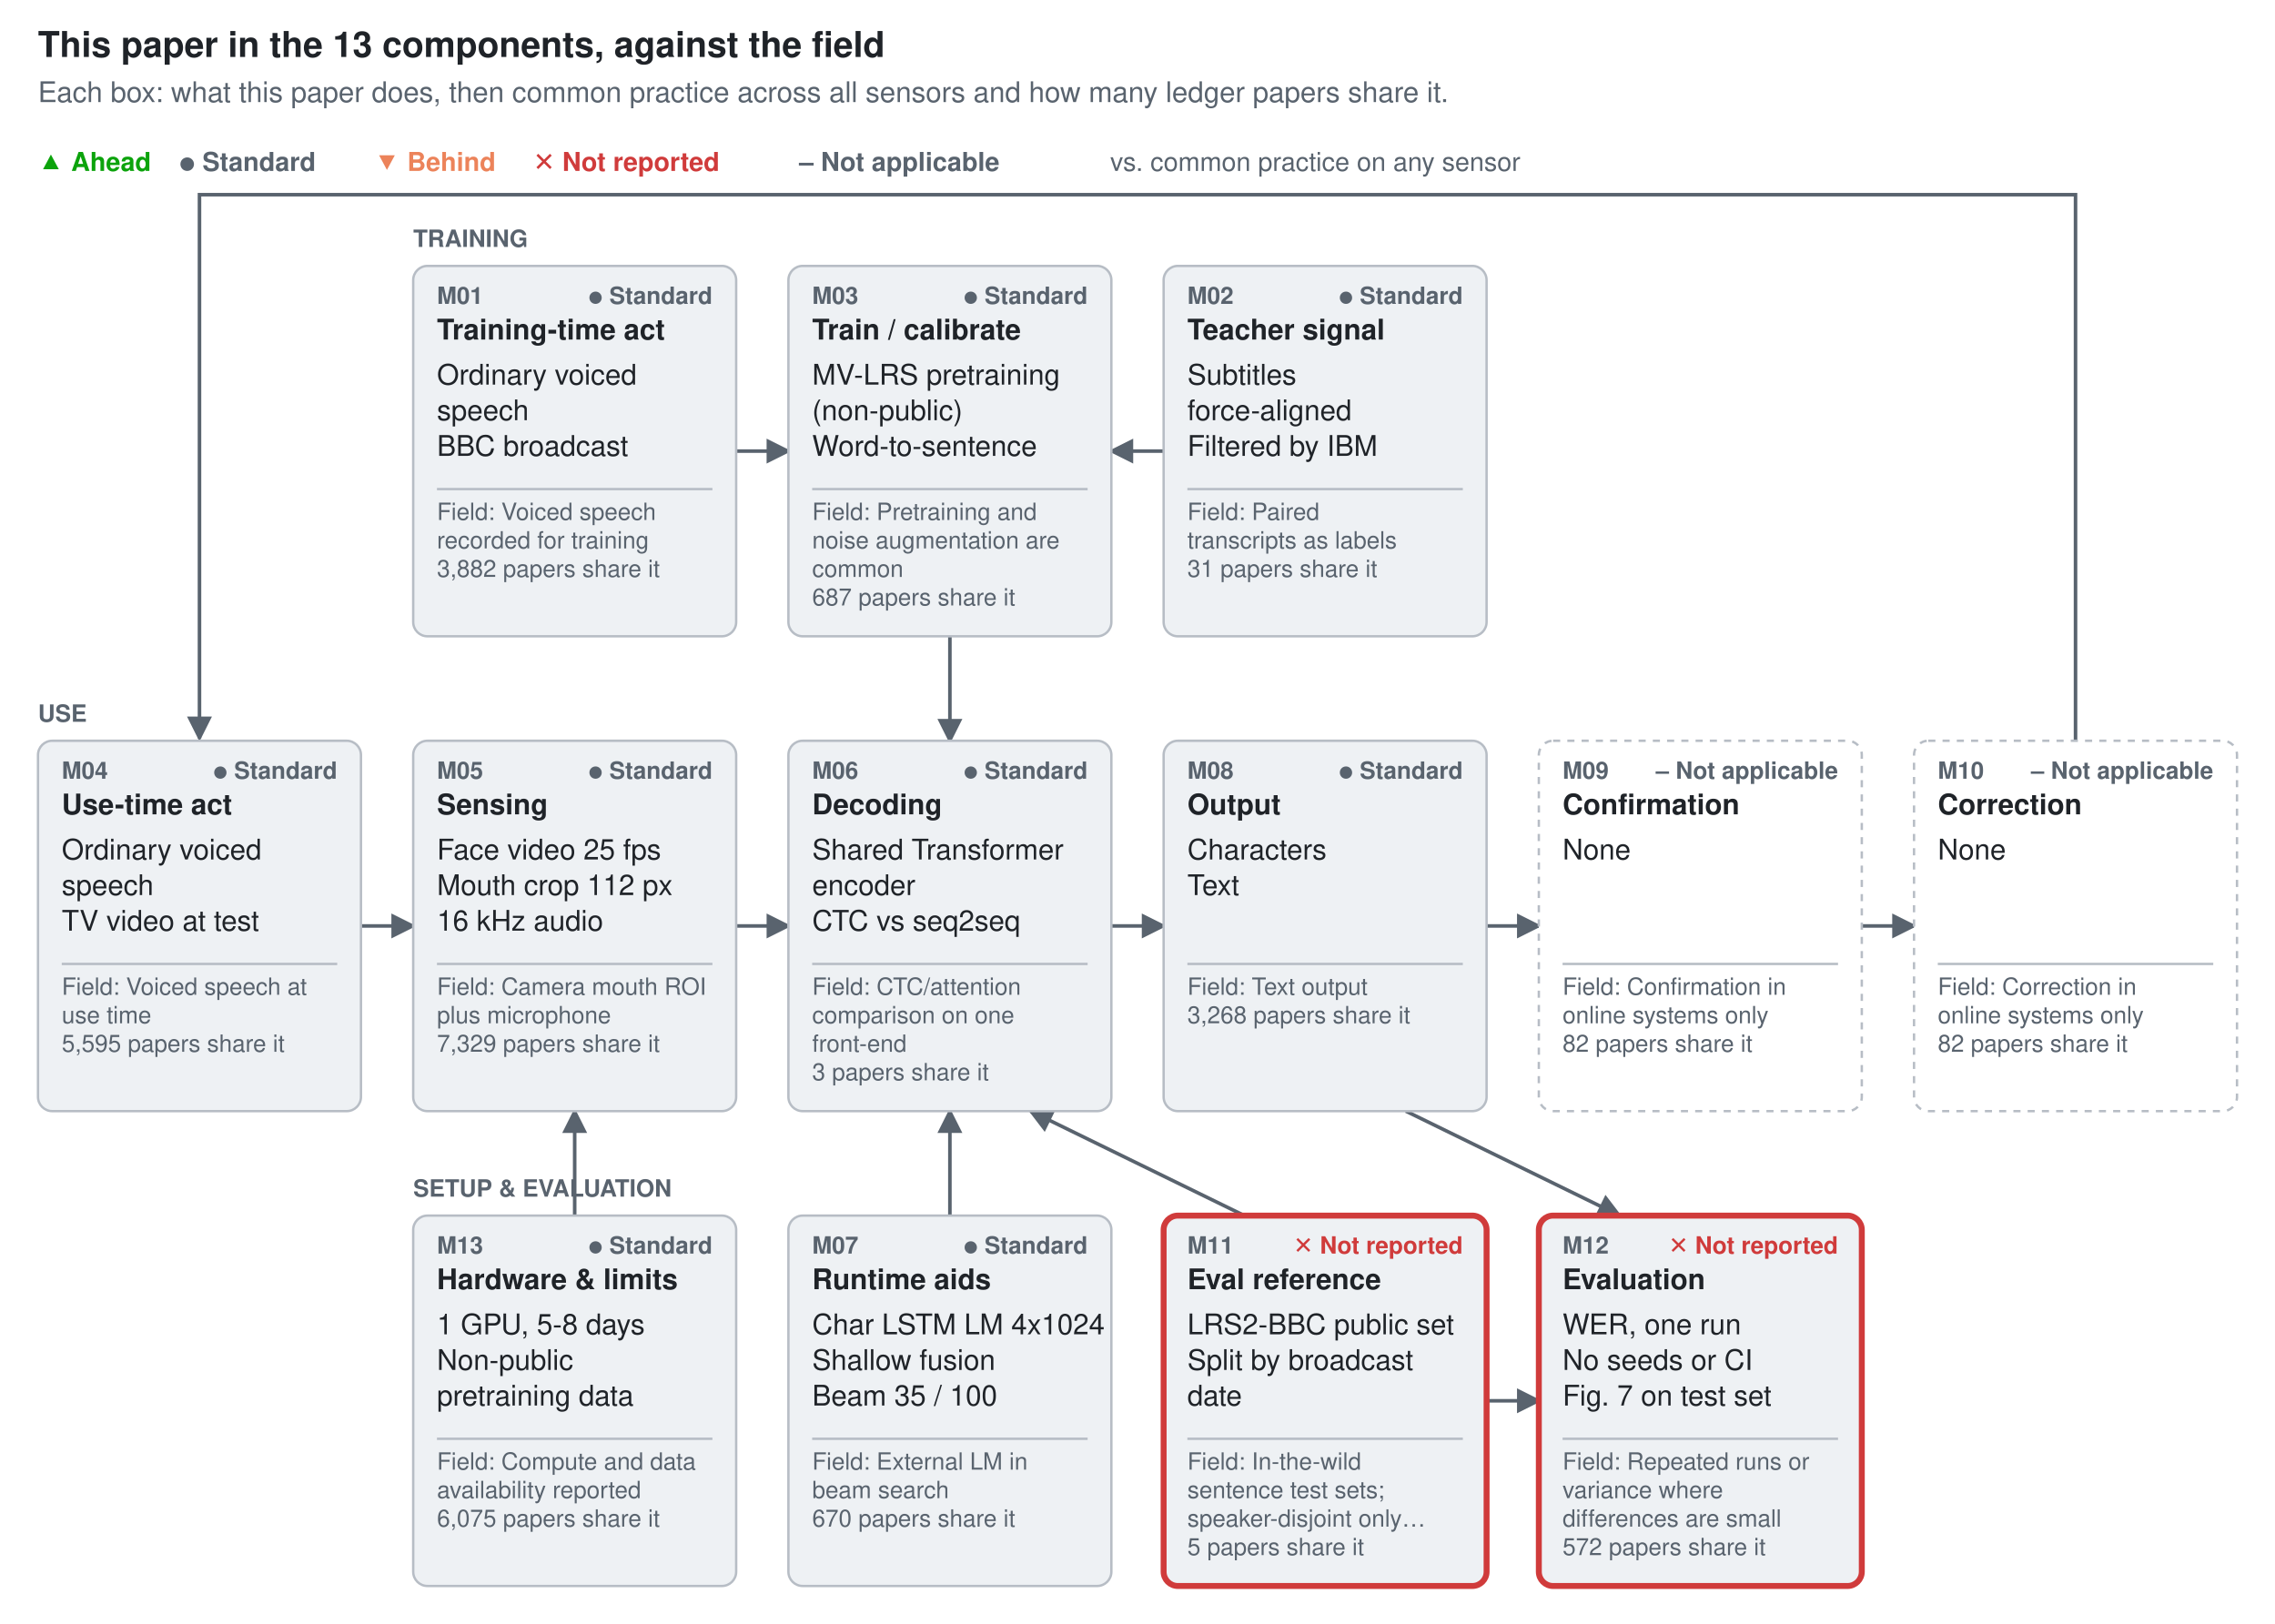
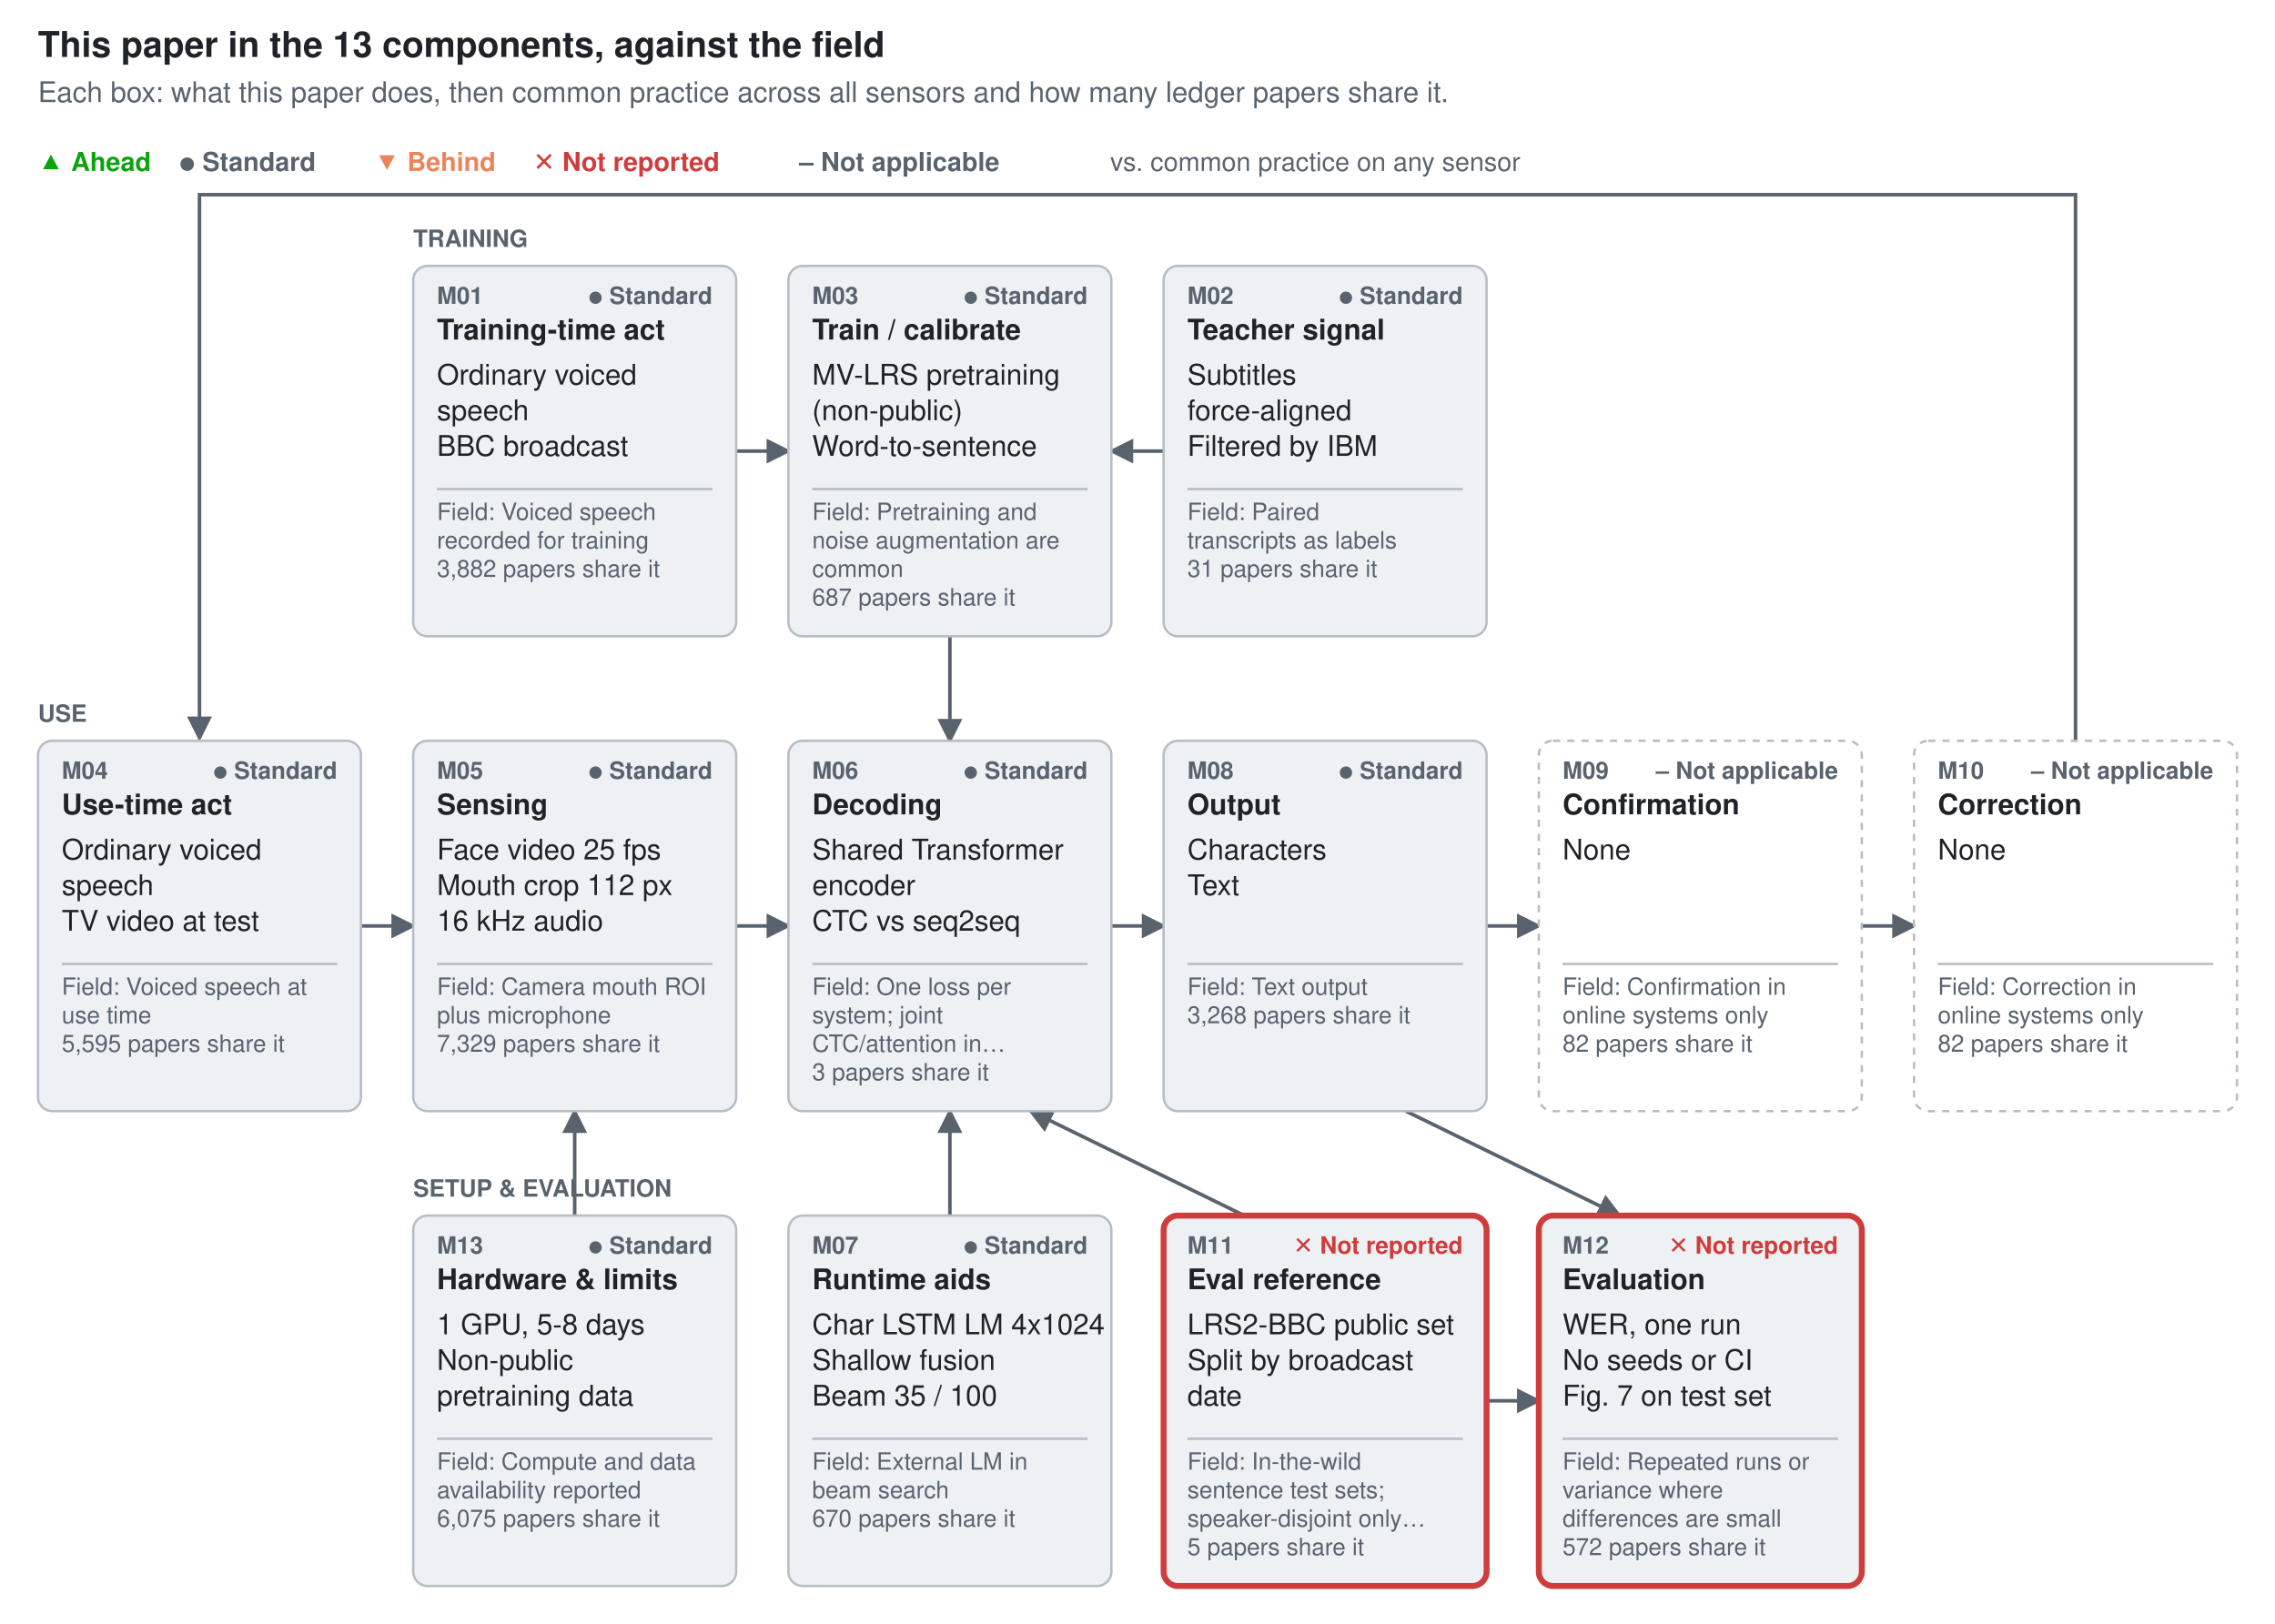
<svg xmlns="http://www.w3.org/2000/svg" width="958" height="684" viewBox="0 0 958 684" font-family="-apple-system, BlinkMacSystemFont, 'Segoe UI', Helvetica, Arial, sans-serif" role="img" aria-label="This paper in the 13 components, against the field">
  <rect width="958" height="684" fill="#ffffff" />
  <text x="16.0" y="24.0" font-size="15" fill="#1f2328" text-anchor="start" font-weight="600">This paper in the 13 components, against the field</text>
  <text x="16.0" y="43.0" font-size="12" fill="#59636e" text-anchor="start">Each box: what this paper does, then common practice across all sensors and how many ledger papers share it.</text>
  <defs>
    <marker id="a" viewBox="0 0 8 8" refX="7" refY="4" markerWidth="7" markerHeight="7" orient="auto">
      <path d="M0,0 L8,4 L0,8 Z" fill="#59636e" />
    </marker>
  </defs>
  <path d="M310,190.0 L332,190.0" fill="none" stroke="#59636e" stroke-width="1.5" marker-end="url(#a)" />
  <path d="M490,190.0 L468,190.0" fill="none" stroke="#59636e" stroke-width="1.5" marker-end="url(#a)" />
  <path d="M400.0,268 L400.0,312" fill="none" stroke="#59636e" stroke-width="1.5" marker-end="url(#a)" />
  <path d="M152,390.0 L174,390.0" fill="none" stroke="#59636e" stroke-width="1.5" marker-end="url(#a)" />
  <path d="M310,390.0 L332,390.0" fill="none" stroke="#59636e" stroke-width="1.5" marker-end="url(#a)" />
  <path d="M400.0,512 L400.0,468" fill="none" stroke="#59636e" stroke-width="1.5" marker-end="url(#a)" />
  <path d="M468,390.0 L490,390.0" fill="none" stroke="#59636e" stroke-width="1.5" marker-end="url(#a)" />
  <path d="M626,390.0 L648,390.0" fill="none" stroke="#59636e" stroke-width="1.5" marker-end="url(#a)" />
  <path d="M784,390.0 L806,390.0" fill="none" stroke="#59636e" stroke-width="1.5" marker-end="url(#a)" />
  <path d="M874.0,312 L874.0,82 L84.0,82 L84.0,311" fill="none" stroke="#59636e" stroke-width="1.5" marker-end="url(#a)" />
  <path d="M592.0,468 L682.0,512" fill="none" stroke="#59636e" stroke-width="1.5" marker-end="url(#a)" />
  <path d="M626,590.0 L648,590.0" fill="none" stroke="#59636e" stroke-width="1.5" marker-end="url(#a)" />
  <path d="M524.0,512 L434.0,468" fill="none" stroke="#59636e" stroke-width="1.5" marker-end="url(#a)" />
  <path d="M242.0,512 L242.0,468" fill="none" stroke="#59636e" stroke-width="1.5" marker-end="url(#a)" />
  <text x="174.0" y="104.0" font-size="10" fill="#59636e" text-anchor="start" font-weight="600">TRAINING</text>
  <text x="16.0" y="304.0" font-size="10" fill="#59636e" text-anchor="start" font-weight="600">USE</text>
  <text x="174.0" y="504.0" font-size="10" fill="#59636e" text-anchor="start" font-weight="600">SETUP &amp; EVALUATION</text>
  <rect x="174" y="112" width="136" height="156" rx="6" fill="#eef1f4" stroke="#b7bdc5" stroke-width="1" />
  <text x="184.0" y="162.0" font-size="12" fill="#1f2328" text-anchor="start">Ordinary voiced</text>
  <text x="184.0" y="177.0" font-size="12" fill="#1f2328" text-anchor="start">speech</text>
  <text x="184.0" y="192.0" font-size="12" fill="#1f2328" text-anchor="start">BBC broadcast</text>
  <line x1="184.0" y1="206.0" x2="300.0" y2="206.0" stroke="#b7bdc5" stroke-width="1" />
  <text x="184.0" y="219.0" font-size="10" fill="#59636e" text-anchor="start">Field: Voiced speech</text>
  <text x="184.0" y="231.0" font-size="10" fill="#59636e" text-anchor="start">recorded for training</text>
  <text x="184.0" y="243.0" font-size="10" fill="#59636e" text-anchor="start">3,882 papers share it</text>
  <text x="300.0" y="128.0" font-size="10" fill="#59636e" text-anchor="end" font-weight="700">● Standard</text>
  <text x="184.0" y="128.0" font-size="10" fill="#59636e" text-anchor="start" font-weight="600">M01</text>
  <text x="184.0" y="143.0" font-size="12" fill="#1f2328" text-anchor="start" font-weight="700">Training-time act</text>
  <rect x="332" y="112" width="136" height="156" rx="6" fill="#eef1f4" stroke="#b7bdc5" stroke-width="1" />
  <text x="342.0" y="162.0" font-size="12" fill="#1f2328" text-anchor="start">MV-LRS pretraining</text>
  <text x="342.0" y="177.0" font-size="12" fill="#1f2328" text-anchor="start">(non-public)</text>
  <text x="342.0" y="192.0" font-size="12" fill="#1f2328" text-anchor="start">Word-to-sentence</text>
  <line x1="342.0" y1="206.0" x2="458.0" y2="206.0" stroke="#b7bdc5" stroke-width="1" />
  <text x="342.0" y="219.0" font-size="10" fill="#59636e" text-anchor="start">Field: Pretraining and</text>
  <text x="342.0" y="231.0" font-size="10" fill="#59636e" text-anchor="start">noise augmentation are</text>
  <text x="342.0" y="243.0" font-size="10" fill="#59636e" text-anchor="start">common</text>
  <text x="342.0" y="255.0" font-size="10" fill="#59636e" text-anchor="start">687 papers share it</text>
  <text x="458.0" y="128.0" font-size="10" fill="#59636e" text-anchor="end" font-weight="700">● Standard</text>
  <text x="342.0" y="128.0" font-size="10" fill="#59636e" text-anchor="start" font-weight="600">M03</text>
  <text x="342.0" y="143.0" font-size="12" fill="#1f2328" text-anchor="start" font-weight="700">Train / calibrate</text>
  <rect x="490" y="112" width="136" height="156" rx="6" fill="#eef1f4" stroke="#b7bdc5" stroke-width="1" />
  <text x="500.0" y="162.0" font-size="12" fill="#1f2328" text-anchor="start">Subtitles</text>
  <text x="500.0" y="177.0" font-size="12" fill="#1f2328" text-anchor="start">force-aligned</text>
  <text x="500.0" y="192.0" font-size="12" fill="#1f2328" text-anchor="start">Filtered by IBM</text>
  <line x1="500.0" y1="206.0" x2="616.0" y2="206.0" stroke="#b7bdc5" stroke-width="1" />
  <text x="500.0" y="219.0" font-size="10" fill="#59636e" text-anchor="start">Field: Paired</text>
  <text x="500.0" y="231.0" font-size="10" fill="#59636e" text-anchor="start">transcripts as labels</text>
  <text x="500.0" y="243.0" font-size="10" fill="#59636e" text-anchor="start">31 papers share it</text>
  <text x="616.0" y="128.0" font-size="10" fill="#59636e" text-anchor="end" font-weight="700">● Standard</text>
  <text x="500.0" y="128.0" font-size="10" fill="#59636e" text-anchor="start" font-weight="600">M02</text>
  <text x="500.0" y="143.0" font-size="12" fill="#1f2328" text-anchor="start" font-weight="700">Teacher signal</text>
  <rect x="16" y="312" width="136" height="156" rx="6" fill="#eef1f4" stroke="#b7bdc5" stroke-width="1" />
  <text x="26.0" y="362.0" font-size="12" fill="#1f2328" text-anchor="start">Ordinary voiced</text>
  <text x="26.0" y="377.0" font-size="12" fill="#1f2328" text-anchor="start">speech</text>
  <text x="26.0" y="392.0" font-size="12" fill="#1f2328" text-anchor="start">TV video at test</text>
  <line x1="26.0" y1="406.0" x2="142.0" y2="406.0" stroke="#b7bdc5" stroke-width="1" />
  <text x="26.0" y="419.0" font-size="10" fill="#59636e" text-anchor="start">Field: Voiced speech at</text>
  <text x="26.0" y="431.0" font-size="10" fill="#59636e" text-anchor="start">use time</text>
  <text x="26.0" y="443.0" font-size="10" fill="#59636e" text-anchor="start">5,595 papers share it</text>
  <text x="142.0" y="328.0" font-size="10" fill="#59636e" text-anchor="end" font-weight="700">● Standard</text>
  <text x="26.0" y="328.0" font-size="10" fill="#59636e" text-anchor="start" font-weight="600">M04</text>
  <text x="26.0" y="343.0" font-size="12" fill="#1f2328" text-anchor="start" font-weight="700">Use-time act</text>
  <rect x="174" y="312" width="136" height="156" rx="6" fill="#eef1f4" stroke="#b7bdc5" stroke-width="1" />
  <text x="184.0" y="362.0" font-size="12" fill="#1f2328" text-anchor="start">Face video 25 fps</text>
  <text x="184.0" y="377.0" font-size="12" fill="#1f2328" text-anchor="start">Mouth crop 112 px</text>
  <text x="184.0" y="392.0" font-size="12" fill="#1f2328" text-anchor="start">16 kHz audio</text>
  <line x1="184.0" y1="406.0" x2="300.0" y2="406.0" stroke="#b7bdc5" stroke-width="1" />
  <text x="184.0" y="419.0" font-size="10" fill="#59636e" text-anchor="start">Field: Camera mouth ROI</text>
  <text x="184.0" y="431.0" font-size="10" fill="#59636e" text-anchor="start">plus microphone</text>
  <text x="184.0" y="443.0" font-size="10" fill="#59636e" text-anchor="start">7,329 papers share it</text>
  <text x="300.0" y="328.0" font-size="10" fill="#59636e" text-anchor="end" font-weight="700">● Standard</text>
  <text x="184.0" y="328.0" font-size="10" fill="#59636e" text-anchor="start" font-weight="600">M05</text>
  <text x="184.0" y="343.0" font-size="12" fill="#1f2328" text-anchor="start" font-weight="700">Sensing</text>
  <rect x="332" y="312" width="136" height="156" rx="6" fill="#eef1f4" stroke="#b7bdc5" stroke-width="1" />
  <text x="342.0" y="362.0" font-size="12" fill="#1f2328" text-anchor="start">Shared Transformer</text>
  <text x="342.0" y="377.0" font-size="12" fill="#1f2328" text-anchor="start">encoder</text>
  <text x="342.0" y="392.0" font-size="12" fill="#1f2328" text-anchor="start">CTC vs seq2seq</text>
  <line x1="342.0" y1="406.0" x2="458.0" y2="406.0" stroke="#b7bdc5" stroke-width="1" />
-   <text x="342.0" y="419.0" font-size="10" fill="#59636e" text-anchor="start">Field: CTC/attention</text>
-   <text x="342.0" y="431.0" font-size="10" fill="#59636e" text-anchor="start">comparison on one</text>
-   <text x="342.0" y="443.0" font-size="10" fill="#59636e" text-anchor="start">front-end</text>
+   <text x="342.0" y="419.0" font-size="10" fill="#59636e" text-anchor="start">Field: One loss per</text>
+   <text x="342.0" y="431.0" font-size="10" fill="#59636e" text-anchor="start">system; joint</text>
+   <text x="342.0" y="443.0" font-size="10" fill="#59636e" text-anchor="start">CTC/attention in…</text>
  <text x="342.0" y="455.0" font-size="10" fill="#59636e" text-anchor="start">3 papers share it</text>
  <text x="458.0" y="328.0" font-size="10" fill="#59636e" text-anchor="end" font-weight="700">● Standard</text>
  <text x="342.0" y="328.0" font-size="10" fill="#59636e" text-anchor="start" font-weight="600">M06</text>
  <text x="342.0" y="343.0" font-size="12" fill="#1f2328" text-anchor="start" font-weight="700">Decoding</text>
  <rect x="490" y="312" width="136" height="156" rx="6" fill="#eef1f4" stroke="#b7bdc5" stroke-width="1" />
  <text x="500.0" y="362.0" font-size="12" fill="#1f2328" text-anchor="start">Characters</text>
  <text x="500.0" y="377.0" font-size="12" fill="#1f2328" text-anchor="start">Text</text>
  <line x1="500.0" y1="406.0" x2="616.0" y2="406.0" stroke="#b7bdc5" stroke-width="1" />
  <text x="500.0" y="419.0" font-size="10" fill="#59636e" text-anchor="start">Field: Text output</text>
  <text x="500.0" y="431.0" font-size="10" fill="#59636e" text-anchor="start">3,268 papers share it</text>
  <text x="616.0" y="328.0" font-size="10" fill="#59636e" text-anchor="end" font-weight="700">● Standard</text>
  <text x="500.0" y="328.0" font-size="10" fill="#59636e" text-anchor="start" font-weight="600">M08</text>
  <text x="500.0" y="343.0" font-size="12" fill="#1f2328" text-anchor="start" font-weight="700">Output</text>
  <rect x="648" y="312" width="136" height="156" rx="6" fill="#ffffff" stroke="#b7bdc5" stroke-width="1" stroke-dasharray="3 3" />
  <text x="658.0" y="362.0" font-size="12" fill="#1f2328" text-anchor="start">None</text>
  <line x1="658.0" y1="406.0" x2="774.0" y2="406.0" stroke="#b7bdc5" stroke-width="1" />
  <text x="658.0" y="419.0" font-size="10" fill="#59636e" text-anchor="start">Field: Confirmation in</text>
  <text x="658.0" y="431.0" font-size="10" fill="#59636e" text-anchor="start">online systems only</text>
  <text x="658.0" y="443.0" font-size="10" fill="#59636e" text-anchor="start">82 papers share it</text>
  <text x="774.0" y="328.0" font-size="10" fill="#59636e" text-anchor="end" font-weight="700">– Not applicable</text>
  <text x="658.0" y="328.0" font-size="10" fill="#59636e" text-anchor="start" font-weight="600">M09</text>
  <text x="658.0" y="343.0" font-size="12" fill="#1f2328" text-anchor="start" font-weight="700">Confirmation</text>
  <rect x="806" y="312" width="136" height="156" rx="6" fill="#ffffff" stroke="#b7bdc5" stroke-width="1" stroke-dasharray="3 3" />
  <text x="816.0" y="362.0" font-size="12" fill="#1f2328" text-anchor="start">None</text>
  <line x1="816.0" y1="406.0" x2="932.0" y2="406.0" stroke="#b7bdc5" stroke-width="1" />
  <text x="816.0" y="419.0" font-size="10" fill="#59636e" text-anchor="start">Field: Correction in</text>
  <text x="816.0" y="431.0" font-size="10" fill="#59636e" text-anchor="start">online systems only</text>
  <text x="816.0" y="443.0" font-size="10" fill="#59636e" text-anchor="start">82 papers share it</text>
  <text x="932.0" y="328.0" font-size="10" fill="#59636e" text-anchor="end" font-weight="700">– Not applicable</text>
  <text x="816.0" y="328.0" font-size="10" fill="#59636e" text-anchor="start" font-weight="600">M10</text>
  <text x="816.0" y="343.0" font-size="12" fill="#1f2328" text-anchor="start" font-weight="700">Correction</text>
  <rect x="174" y="512" width="136" height="156" rx="6" fill="#eef1f4" stroke="#b7bdc5" stroke-width="1" />
  <text x="184.0" y="562.0" font-size="12" fill="#1f2328" text-anchor="start">1 GPU, 5-8 days</text>
  <text x="184.0" y="577.0" font-size="12" fill="#1f2328" text-anchor="start">Non-public</text>
  <text x="184.0" y="592.0" font-size="12" fill="#1f2328" text-anchor="start">pretraining data</text>
  <line x1="184.0" y1="606.0" x2="300.0" y2="606.0" stroke="#b7bdc5" stroke-width="1" />
  <text x="184.0" y="619.0" font-size="10" fill="#59636e" text-anchor="start">Field: Compute and data</text>
  <text x="184.0" y="631.0" font-size="10" fill="#59636e" text-anchor="start">availability reported</text>
  <text x="184.0" y="643.0" font-size="10" fill="#59636e" text-anchor="start">6,075 papers share it</text>
  <text x="300.0" y="528.0" font-size="10" fill="#59636e" text-anchor="end" font-weight="700">● Standard</text>
  <text x="184.0" y="528.0" font-size="10" fill="#59636e" text-anchor="start" font-weight="600">M13</text>
  <text x="184.0" y="543.0" font-size="12" fill="#1f2328" text-anchor="start" font-weight="700">Hardware &amp; limits</text>
  <rect x="332" y="512" width="136" height="156" rx="6" fill="#eef1f4" stroke="#b7bdc5" stroke-width="1" />
  <text x="342.0" y="562.0" font-size="12" fill="#1f2328" text-anchor="start">Char LSTM LM 4x1024</text>
  <text x="342.0" y="577.0" font-size="12" fill="#1f2328" text-anchor="start">Shallow fusion</text>
  <text x="342.0" y="592.0" font-size="12" fill="#1f2328" text-anchor="start">Beam 35 / 100</text>
  <line x1="342.0" y1="606.0" x2="458.0" y2="606.0" stroke="#b7bdc5" stroke-width="1" />
  <text x="342.0" y="619.0" font-size="10" fill="#59636e" text-anchor="start">Field: External LM in</text>
  <text x="342.0" y="631.0" font-size="10" fill="#59636e" text-anchor="start">beam search</text>
  <text x="342.0" y="643.0" font-size="10" fill="#59636e" text-anchor="start">670 papers share it</text>
  <text x="458.0" y="528.0" font-size="10" fill="#59636e" text-anchor="end" font-weight="700">● Standard</text>
  <text x="342.0" y="528.0" font-size="10" fill="#59636e" text-anchor="start" font-weight="600">M07</text>
  <text x="342.0" y="543.0" font-size="12" fill="#1f2328" text-anchor="start" font-weight="700">Runtime aids</text>
  <rect x="490" y="512" width="136" height="156" rx="6" fill="#eef1f4" stroke="#d03b3b" stroke-width="2.5" />
  <text x="500.0" y="562.0" font-size="12" fill="#1f2328" text-anchor="start">LRS2-BBC public set</text>
  <text x="500.0" y="577.0" font-size="12" fill="#1f2328" text-anchor="start">Split by broadcast</text>
  <text x="500.0" y="592.0" font-size="12" fill="#1f2328" text-anchor="start">date</text>
  <line x1="500.0" y1="606.0" x2="616.0" y2="606.0" stroke="#b7bdc5" stroke-width="1" />
  <text x="500.0" y="619.0" font-size="10" fill="#59636e" text-anchor="start">Field: In-the-wild</text>
  <text x="500.0" y="631.0" font-size="10" fill="#59636e" text-anchor="start">sentence test sets;</text>
  <text x="500.0" y="643.0" font-size="10" fill="#59636e" text-anchor="start">speaker-disjoint only…</text>
  <text x="500.0" y="655.0" font-size="10" fill="#59636e" text-anchor="start">5 papers share it</text>
  <text x="616.0" y="528.0" font-size="10" fill="#d03b3b" text-anchor="end" font-weight="700">✕ Not reported</text>
  <text x="500.0" y="528.0" font-size="10" fill="#59636e" text-anchor="start" font-weight="600">M11</text>
  <text x="500.0" y="543.0" font-size="12" fill="#1f2328" text-anchor="start" font-weight="700">Eval reference</text>
  <rect x="648" y="512" width="136" height="156" rx="6" fill="#eef1f4" stroke="#d03b3b" stroke-width="2.5" />
  <text x="658.0" y="562.0" font-size="12" fill="#1f2328" text-anchor="start">WER, one run</text>
  <text x="658.0" y="577.0" font-size="12" fill="#1f2328" text-anchor="start">No seeds or CI</text>
  <text x="658.0" y="592.0" font-size="12" fill="#1f2328" text-anchor="start">Fig. 7 on test set</text>
  <line x1="658.0" y1="606.0" x2="774.0" y2="606.0" stroke="#b7bdc5" stroke-width="1" />
  <text x="658.0" y="619.0" font-size="10" fill="#59636e" text-anchor="start">Field: Repeated runs or</text>
  <text x="658.0" y="631.0" font-size="10" fill="#59636e" text-anchor="start">variance where</text>
  <text x="658.0" y="643.0" font-size="10" fill="#59636e" text-anchor="start">differences are small</text>
  <text x="658.0" y="655.0" font-size="10" fill="#59636e" text-anchor="start">572 papers share it</text>
  <text x="774.0" y="528.0" font-size="10" fill="#d03b3b" text-anchor="end" font-weight="700">✕ Not reported</text>
  <text x="658.0" y="528.0" font-size="10" fill="#59636e" text-anchor="start" font-weight="600">M12</text>
  <text x="658.0" y="543.0" font-size="12" fill="#1f2328" text-anchor="start" font-weight="700">Evaluation</text>
  <text x="16.0" y="72.0" font-size="11" fill="#0ca30c" text-anchor="start" font-weight="700">▲ Ahead</text>
  <text x="75.5" y="72.0" font-size="11" fill="#59636e" text-anchor="start" font-weight="700">● Standard</text>
  <text x="157.5" y="72.0" font-size="11" fill="#ec835a" text-anchor="start" font-weight="700">▼ Behind</text>
  <text x="224.5" y="72.0" font-size="11" fill="#d03b3b" text-anchor="start" font-weight="700">✕ Not reported</text>
  <text x="336.5" y="72.0" font-size="11" fill="#59636e" text-anchor="start" font-weight="700">– Not applicable</text>
  <text x="467.5" y="72.0" font-size="11" fill="#59636e" text-anchor="start">vs. common practice on any sensor</text>
</svg>
